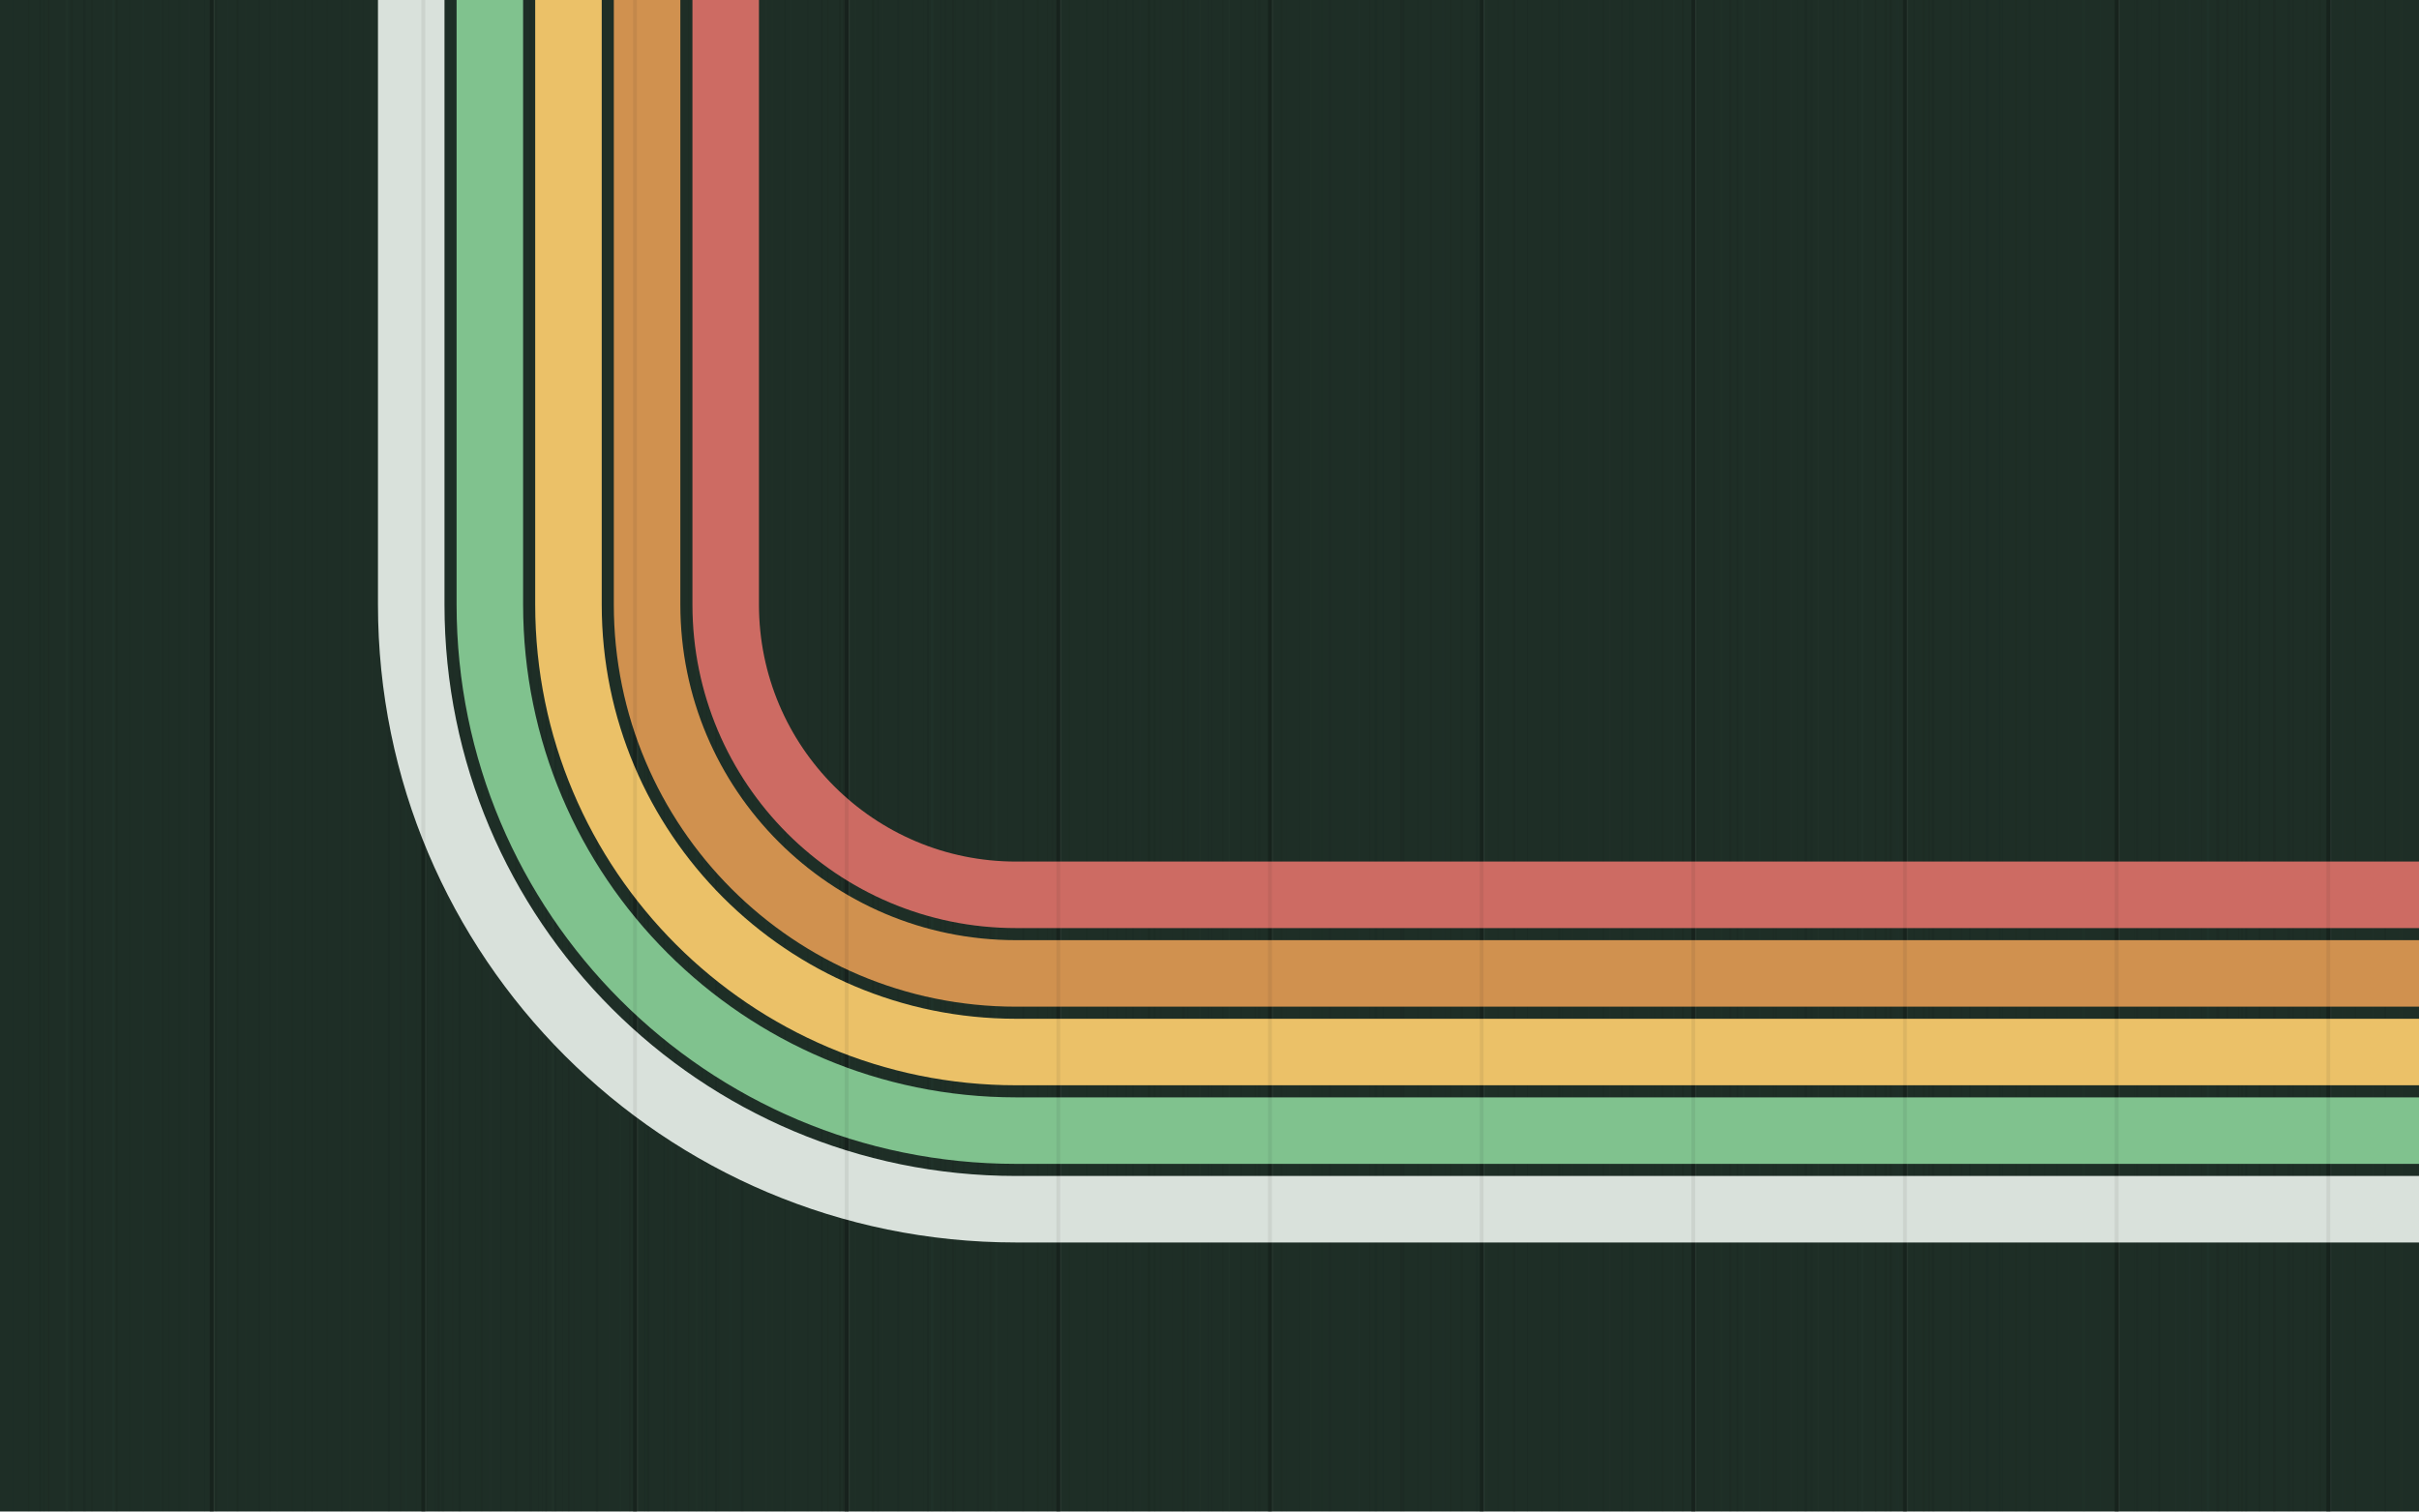
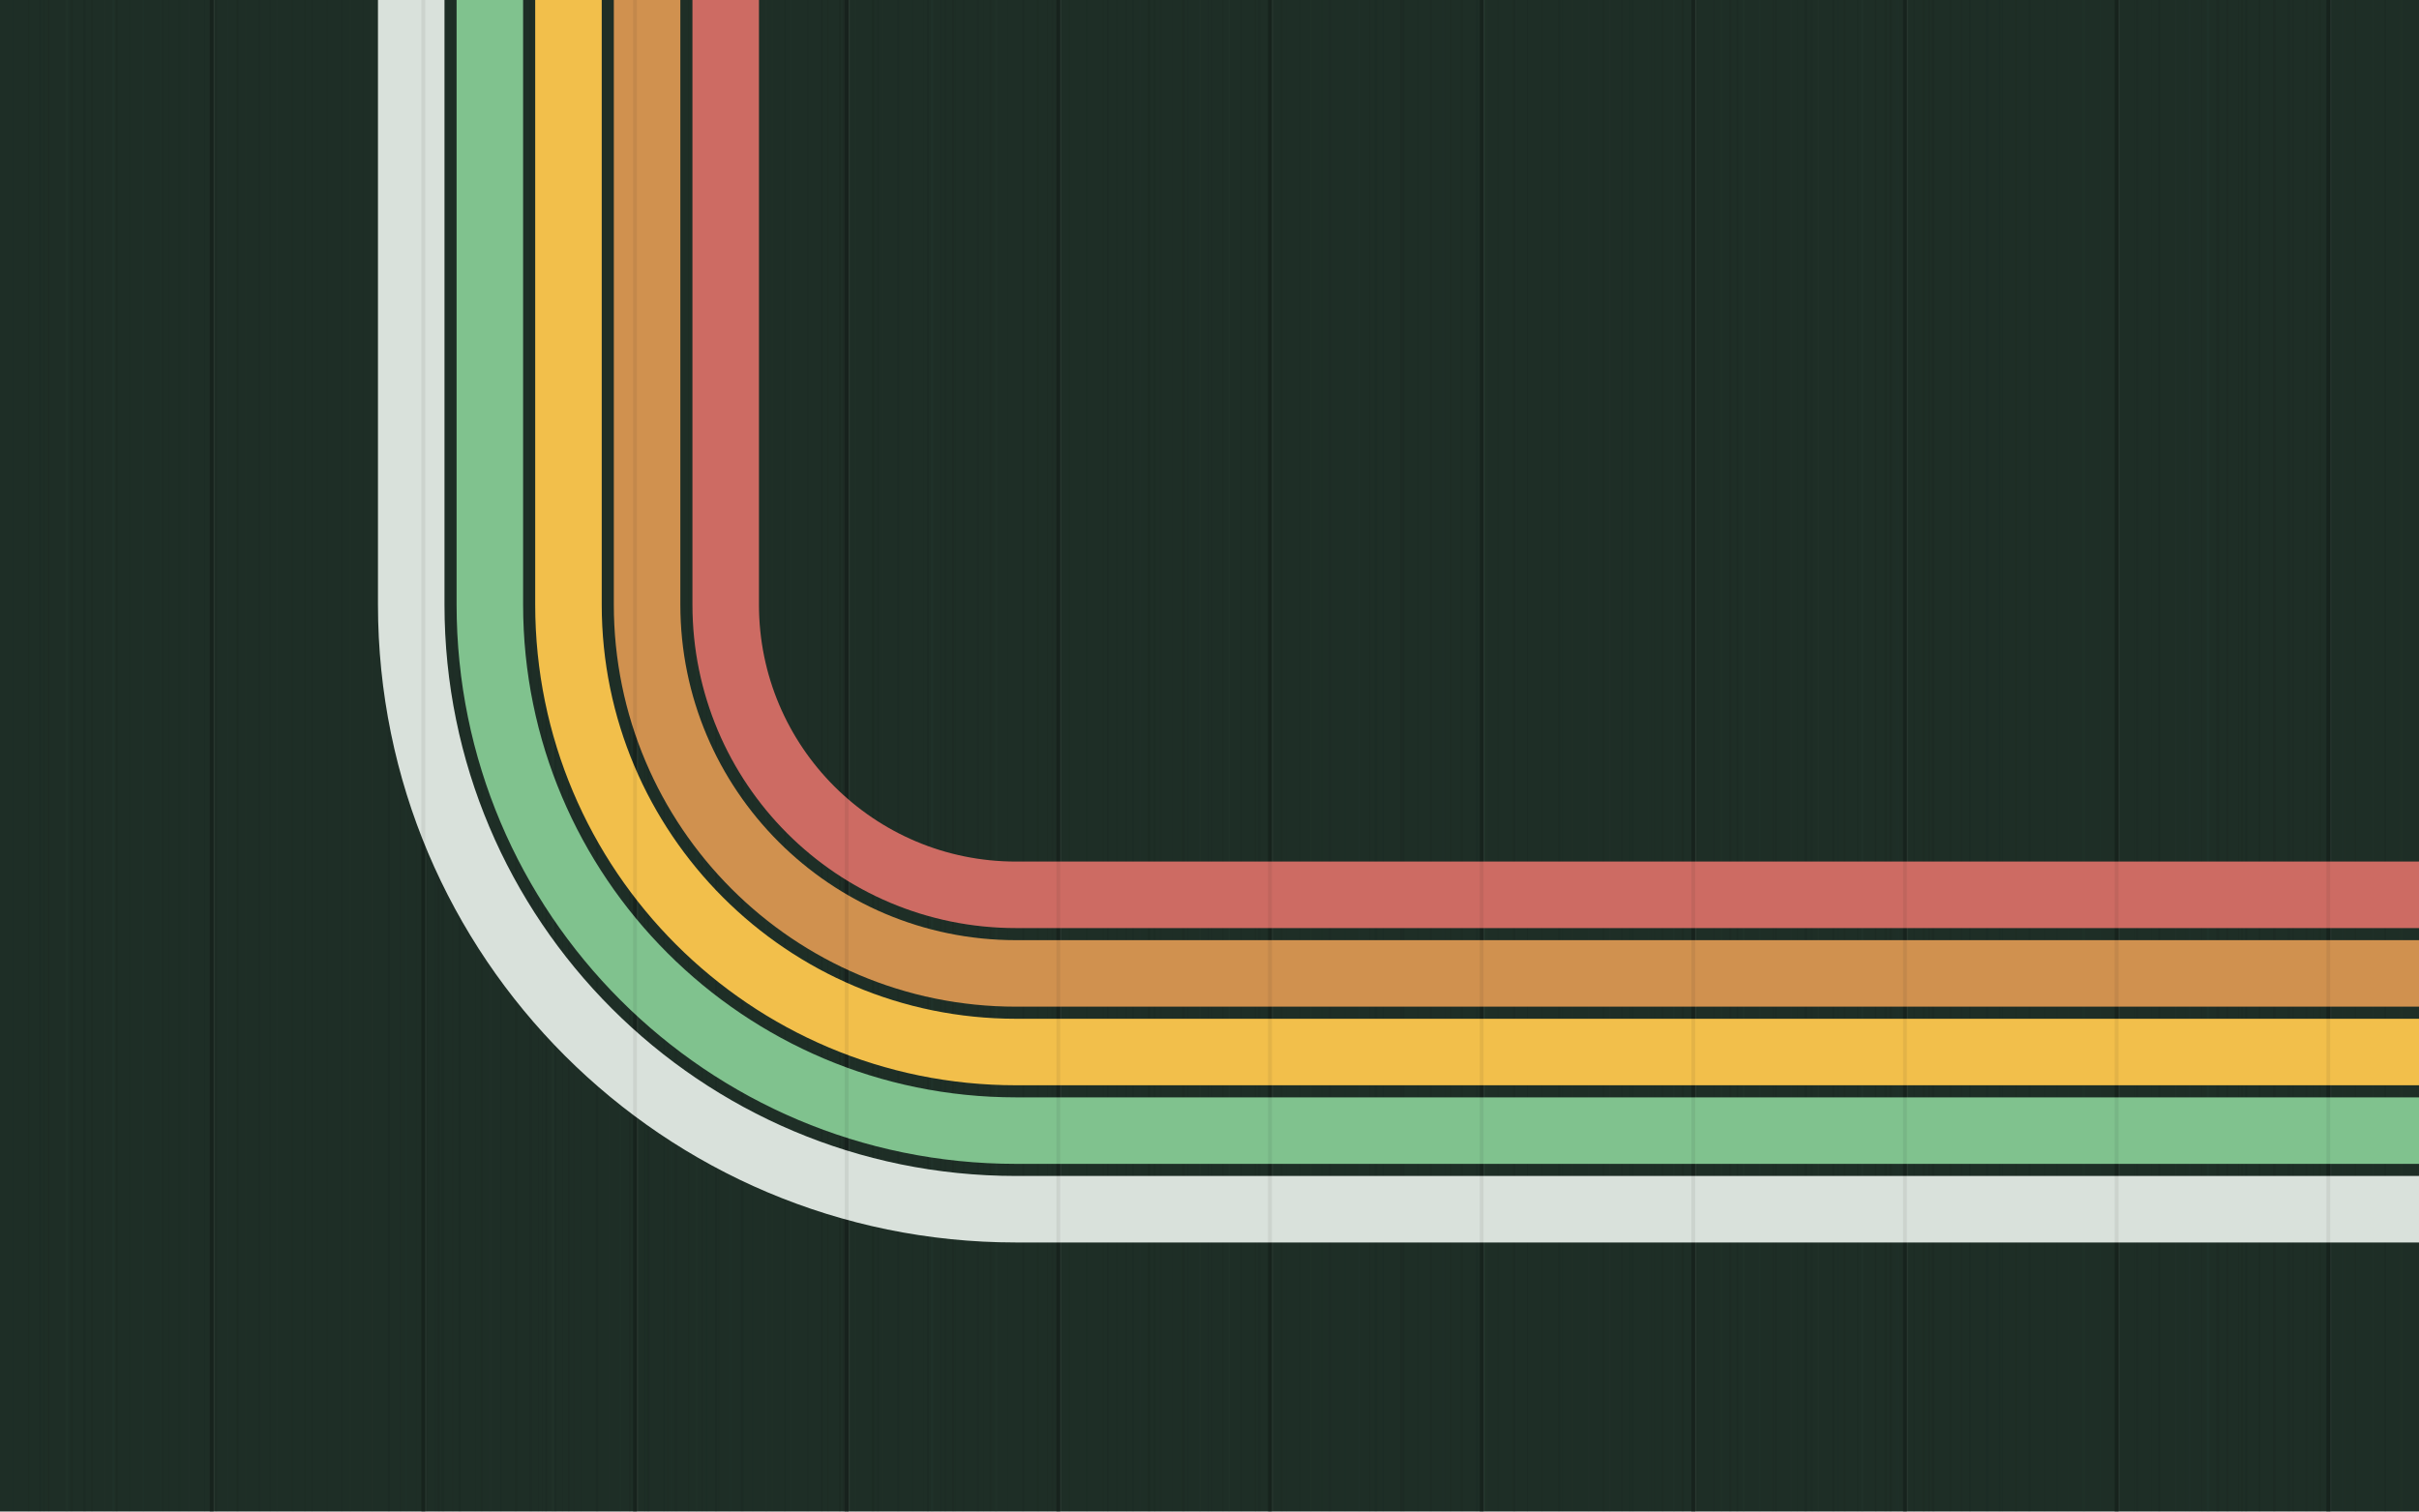
<svg xmlns="http://www.w3.org/2000/svg" viewBox="0 0 1920 1200" width="3840" height="2400">
  <rect x="0" y="0" width="1920" height="1200" fill="#1E2E26" />
  <rect x="9.6" y="0" width="0.9" height="1200" fill="#131A17" fill-opacity="0.052" />
  <rect x="22.2" y="0" width="1.1" height="1200" fill="#131A17" fill-opacity="0.083" />
  <rect x="27.8" y="0" width="0.4" height="1200" fill="#131A17" fill-opacity="0.061" />
  <rect x="31.2" y="0" width="1.3" height="1200" fill="#131A17" fill-opacity="0.098" />
  <rect x="34.6" y="0" width="0.5" height="1200" fill="#131A17" fill-opacity="0.138" />
  <rect x="38.3" y="0" width="0.8" height="1200" fill="#131A17" fill-opacity="0.112" />
  <rect x="51.9" y="0" width="2.2" height="1200" fill="#30463B" fill-opacity="0.115" />
  <rect x="55.8" y="0" width="2" height="1200" fill="#131A17" fill-opacity="0.076" />
  <rect x="66" y="0" width="2.2" height="1200" fill="#131A17" fill-opacity="0.101" />
  <rect x="72.2" y="0" width="1.5" height="1200" fill="#131A17" fill-opacity="0.073" />
  <rect x="82.5" y="0" width="0.8" height="1200" fill="#30463B" fill-opacity="0.086" />
  <rect x="89.2" y="0" width="1.9" height="1200" fill="#30463B" fill-opacity="0.119" />
  <rect x="91.9" y="0" width="1.5" height="1200" fill="#131A17" fill-opacity="0.129" />
  <rect x="102.4" y="0" width="0.8" height="1200" fill="#131A17" fill-opacity="0.082" />
  <rect x="113.3" y="0" width="1" height="1200" fill="#30463B" fill-opacity="0.102" />
  <rect x="126.9" y="0" width="0.8" height="1200" fill="#30463B" fill-opacity="0.074" />
  <rect x="128.9" y="0" width="0.5" height="1200" fill="#131A17" fill-opacity="0.121" />
  <rect x="134.1" y="0" width="0.5" height="1200" fill="#131A17" fill-opacity="0.132" />
  <rect x="141.2" y="0" width="2.1" height="1200" fill="#131A17" fill-opacity="0.041" />
  <rect x="149.1" y="0" width="1.5" height="1200" fill="#30463B" fill-opacity="0.07" />
  <rect x="162.1" y="0" width="0.5" height="1200" fill="#131A17" fill-opacity="0.135" />
  <rect x="171.1" y="0" width="1.2" height="1200" fill="#131A17" fill-opacity="0.111" />
  <rect x="180.6" y="0" width="0.5" height="1200" fill="#30463B" fill-opacity="0.119" />
  <rect x="187.7" y="0" width="1.6" height="1200" fill="#131A17" fill-opacity="0.124" />
  <rect x="194.9" y="0" width="0.5" height="1200" fill="#30463B" fill-opacity="0.063" />
  <rect x="205.5" y="0" width="1.2" height="1200" fill="#131A17" fill-opacity="0.061" />
  <rect x="214" y="0" width="1" height="1200" fill="#131A17" fill-opacity="0.067" />
  <rect x="219.5" y="0" width="1" height="1200" fill="#30463B" fill-opacity="0.071" />
  <rect x="231.7" y="0" width="1.5" height="1200" fill="#131A17" fill-opacity="0.05" />
  <rect x="241.4" y="0" width="1.3" height="1200" fill="#131A17" fill-opacity="0.078" />
  <rect x="247.3" y="0" width="0.7" height="1200" fill="#131A17" fill-opacity="0.135" />
  <rect x="259.5" y="0" width="0.5" height="1200" fill="#131A17" fill-opacity="0.134" />
  <rect x="270.7" y="0" width="1.2" height="1200" fill="#131A17" fill-opacity="0.092" />
  <rect x="277.6" y="0" width="1" height="1200" fill="#30463B" fill-opacity="0.083" />
  <rect x="287.5" y="0" width="0.8" height="1200" fill="#131A17" fill-opacity="0.063" />
  <rect x="295" y="0" width="0.8" height="1200" fill="#30463B" fill-opacity="0.089" />
  <rect x="307.9" y="0" width="1.4" height="1200" fill="#131A17" fill-opacity="0.139" />
  <rect x="317.2" y="0" width="1.4" height="1200" fill="#131A17" fill-opacity="0.058" />
  <rect x="321.9" y="0" width="1.3" height="1200" fill="#30463B" fill-opacity="0.061" />
  <rect x="327.1" y="0" width="0.5" height="1200" fill="#131A17" fill-opacity="0.055" />
  <rect x="329.7" y="0" width="0.8" height="1200" fill="#131A17" fill-opacity="0.05" />
  <rect x="338.3" y="0" width="0.9" height="1200" fill="#131A17" fill-opacity="0.108" />
  <rect x="345" y="0" width="1.6" height="1200" fill="#131A17" fill-opacity="0.044" />
  <rect x="347.5" y="0" width="1.8" height="1200" fill="#131A17" fill-opacity="0.111" />
  <rect x="350.6" y="0" width="2" height="1200" fill="#131A17" fill-opacity="0.119" />
  <rect x="359.1" y="0" width="0.6" height="1200" fill="#131A17" fill-opacity="0.117" />
  <rect x="363.9" y="0" width="2.1" height="1200" fill="#131A17" fill-opacity="0.135" />
  <rect x="377" y="0" width="0.7" height="1200" fill="#131A17" fill-opacity="0.043" />
  <rect x="381.5" y="0" width="1.5" height="1200" fill="#131A17" fill-opacity="0.081" />
  <rect x="388.2" y="0" width="2" height="1200" fill="#30463B" fill-opacity="0.071" />
  <rect x="397.1" y="0" width="0.9" height="1200" fill="#131A17" fill-opacity="0.097" />
  <rect x="408.5" y="0" width="1.8" height="1200" fill="#131A17" fill-opacity="0.08" />
  <rect x="420.2" y="0" width="2.1" height="1200" fill="#131A17" fill-opacity="0.063" />
  <rect x="426.9" y="0" width="0.8" height="1200" fill="#131A17" fill-opacity="0.063" />
  <rect x="430.1" y="0" width="0.6" height="1200" fill="#131A17" fill-opacity="0.104" />
  <rect x="432.8" y="0" width="1.2" height="1200" fill="#131A17" fill-opacity="0.139" />
  <rect x="437.8" y="0" width="2.1" height="1200" fill="#30463B" fill-opacity="0.114" />
  <rect x="440.1" y="0" width="1.7" height="1200" fill="#131A17" fill-opacity="0.102" />
  <rect x="446.1" y="0" width="0.8" height="1200" fill="#131A17" fill-opacity="0.068" />
  <rect x="450.8" y="0" width="1.2" height="1200" fill="#131A17" fill-opacity="0.11" />
  <rect x="455.3" y="0" width="0.6" height="1200" fill="#131A17" fill-opacity="0.081" />
  <rect x="460.8" y="0" width="0.6" height="1200" fill="#131A17" fill-opacity="0.113" />
  <rect x="473" y="0" width="1.9" height="1200" fill="#131A17" fill-opacity="0.135" />
  <rect x="482.5" y="0" width="1.2" height="1200" fill="#30463B" fill-opacity="0.048" />
  <rect x="491.7" y="0" width="1.3" height="1200" fill="#30463B" fill-opacity="0.077" />
  <rect x="499.2" y="0" width="1.3" height="1200" fill="#131A17" fill-opacity="0.11" />
  <rect x="511.1" y="0" width="1.1" height="1200" fill="#131A17" fill-opacity="0.098" />
  <rect x="513.4" y="0" width="2" height="1200" fill="#131A17" fill-opacity="0.132" />
  <rect x="526.4" y="0" width="1.3" height="1200" fill="#131A17" fill-opacity="0.088" />
  <rect x="529.4" y="0" width="1" height="1200" fill="#131A17" fill-opacity="0.069" />
  <rect x="532.7" y="0" width="0.8" height="1200" fill="#30463B" fill-opacity="0.081" />
  <rect x="535.8" y="0" width="1.9" height="1200" fill="#131A17" fill-opacity="0.061" />
  <rect x="546.2" y="0" width="0.8" height="1200" fill="#131A17" fill-opacity="0.118" />
  <rect x="552.4" y="0" width="0.9" height="1200" fill="#30463B" fill-opacity="0.134" />
  <rect x="556.8" y="0" width="0.9" height="1200" fill="#131A17" fill-opacity="0.06" />
  <rect x="560.2" y="0" width="1.7" height="1200" fill="#131A17" fill-opacity="0.051" />
  <rect x="567.5" y="0" width="1.8" height="1200" fill="#131A17" fill-opacity="0.131" />
  <rect x="570.3" y="0" width="0.6" height="1200" fill="#131A17" fill-opacity="0.118" />
  <rect x="578.2" y="0" width="2.1" height="1200" fill="#30463B" fill-opacity="0.054" />
  <rect x="588" y="0" width="2.2" height="1200" fill="#131A17" fill-opacity="0.102" />
  <rect x="596.8" y="0" width="1.2" height="1200" fill="#131A17" fill-opacity="0.045" />
  <rect x="607.5" y="0" width="1.7" height="1200" fill="#30463B" fill-opacity="0.082" />
  <rect x="612.4" y="0" width="1.8" height="1200" fill="#30463B" fill-opacity="0.047" />
  <rect x="622.4" y="0" width="1" height="1200" fill="#131A17" fill-opacity="0.122" />
  <rect x="627.3" y="0" width="0.5" height="1200" fill="#30463B" fill-opacity="0.071" />
  <rect x="640.1" y="0" width="1.9" height="1200" fill="#131A17" fill-opacity="0.056" />
  <rect x="651.7" y="0" width="1.2" height="1200" fill="#131A17" fill-opacity="0.129" />
  <rect x="656.7" y="0" width="1.2" height="1200" fill="#131A17" fill-opacity="0.076" />
  <rect x="665.8" y="0" width="1.6" height="1200" fill="#131A17" fill-opacity="0.122" />
  <rect x="669" y="0" width="2.2" height="1200" fill="#131A17" fill-opacity="0.108" />
  <rect x="672" y="0" width="1.5" height="1200" fill="#131A17" fill-opacity="0.135" />
  <rect x="678.6" y="0" width="1.1" height="1200" fill="#30463B" fill-opacity="0.064" />
  <rect x="691.8" y="0" width="2.1" height="1200" fill="#131A17" fill-opacity="0.127" />
  <rect x="696" y="0" width="1.7" height="1200" fill="#131A17" fill-opacity="0.121" />
  <rect x="700.2" y="0" width="0.7" height="1200" fill="#30463B" fill-opacity="0.067" />
  <rect x="712" y="0" width="1.9" height="1200" fill="#131A17" fill-opacity="0.088" />
  <rect x="723.7" y="0" width="1.5" height="1200" fill="#131A17" fill-opacity="0.05" />
  <rect x="732.6" y="0" width="0.5" height="1200" fill="#131A17" fill-opacity="0.091" />
  <rect x="735.7" y="0" width="1.6" height="1200" fill="#131A17" fill-opacity="0.139" />
  <rect x="738.8" y="0" width="2" height="1200" fill="#30463B" fill-opacity="0.121" />
  <rect x="746" y="0" width="1.1" height="1200" fill="#131A17" fill-opacity="0.072" />
  <rect x="749.7" y="0" width="1.1" height="1200" fill="#131A17" fill-opacity="0.104" />
  <rect x="755.7" y="0" width="1.6" height="1200" fill="#131A17" fill-opacity="0.105" />
  <rect x="757.7" y="0" width="0.9" height="1200" fill="#131A17" fill-opacity="0.077" />
  <rect x="763.6" y="0" width="1.6" height="1200" fill="#131A17" fill-opacity="0.055" />
  <rect x="775.2" y="0" width="2" height="1200" fill="#131A17" fill-opacity="0.063" />
  <rect x="780.4" y="0" width="0.6" height="1200" fill="#131A17" fill-opacity="0.083" />
  <rect x="785.4" y="0" width="1.2" height="1200" fill="#131A17" fill-opacity="0.069" />
  <rect x="789.7" y="0" width="1.8" height="1200" fill="#30463B" fill-opacity="0.125" />
  <rect x="799.6" y="0" width="0.6" height="1200" fill="#131A17" fill-opacity="0.097" />
  <rect x="811.3" y="0" width="1.4" height="1200" fill="#131A17" fill-opacity="0.101" />
  <rect x="823.1" y="0" width="1.6" height="1200" fill="#131A17" fill-opacity="0.079" />
  <rect x="831" y="0" width="0.8" height="1200" fill="#131A17" fill-opacity="0.076" />
  <rect x="834.6" y="0" width="1.2" height="1200" fill="#131A17" fill-opacity="0.057" />
  <rect x="848.5" y="0" width="0.6" height="1200" fill="#131A17" fill-opacity="0.118" />
  <rect x="862.3" y="0" width="0.9" height="1200" fill="#131A17" fill-opacity="0.124" />
  <rect x="875.3" y="0" width="1" height="1200" fill="#131A17" fill-opacity="0.054" />
  <rect x="878.6" y="0" width="1.2" height="1200" fill="#131A17" fill-opacity="0.139" />
  <rect x="885.9" y="0" width="0.7" height="1200" fill="#131A17" fill-opacity="0.057" />
  <rect x="893.8" y="0" width="0.8" height="1200" fill="#131A17" fill-opacity="0.099" />
  <rect x="898.5" y="0" width="1.6" height="1200" fill="#131A17" fill-opacity="0.089" />
  <rect x="904.2" y="0" width="1.1" height="1200" fill="#30463B" fill-opacity="0.052" />
  <rect x="911" y="0" width="2.1" height="1200" fill="#131A17" fill-opacity="0.127" />
  <rect x="916.1" y="0" width="0.9" height="1200" fill="#131A17" fill-opacity="0.121" />
  <rect x="920.6" y="0" width="1.3" height="1200" fill="#131A17" fill-opacity="0.044" />
  <rect x="930.1" y="0" width="0.5" height="1200" fill="#131A17" fill-opacity="0.065" />
  <rect x="938.2" y="0" width="2" height="1200" fill="#131A17" fill-opacity="0.112" />
  <rect x="942.6" y="0" width="0.8" height="1200" fill="#131A17" fill-opacity="0.088" />
  <rect x="951.8" y="0" width="1.1" height="1200" fill="#30463B" fill-opacity="0.127" />
  <rect x="958.5" y="0" width="1.2" height="1200" fill="#131A17" fill-opacity="0.063" />
  <rect x="961.4" y="0" width="0.7" height="1200" fill="#131A17" fill-opacity="0.076" />
  <rect x="970.2" y="0" width="0.9" height="1200" fill="#131A17" fill-opacity="0.101" />
  <rect x="975" y="0" width="1.1" height="1200" fill="#30463B" fill-opacity="0.133" />
  <rect x="984.9" y="0" width="0.8" height="1200" fill="#131A17" fill-opacity="0.1" />
  <rect x="996" y="0" width="0.8" height="1200" fill="#131A17" fill-opacity="0.119" />
  <rect x="998.4" y="0" width="1.9" height="1200" fill="#131A17" fill-opacity="0.058" />
  <rect x="1007.2" y="0" width="1.1" height="1200" fill="#30463B" fill-opacity="0.097" />
  <rect x="1016.5" y="0" width="1.6" height="1200" fill="#131A17" fill-opacity="0.07" />
  <rect x="1020.7" y="0" width="0.5" height="1200" fill="#131A17" fill-opacity="0.063" />
  <rect x="1031.9" y="0" width="0.4" height="1200" fill="#131A17" fill-opacity="0.066" />
  <rect x="1040.2" y="0" width="0.7" height="1200" fill="#30463B" fill-opacity="0.125" />
  <rect x="1048.8" y="0" width="0.6" height="1200" fill="#131A17" fill-opacity="0.08" />
  <rect x="1054.5" y="0" width="2.2" height="1200" fill="#131A17" fill-opacity="0.065" />
  <rect x="1067.1" y="0" width="0.9" height="1200" fill="#131A17" fill-opacity="0.052" />
  <rect x="1078.3" y="0" width="1.4" height="1200" fill="#30463B" fill-opacity="0.069" />
  <rect x="1087" y="0" width="0.7" height="1200" fill="#131A17" fill-opacity="0.125" />
  <rect x="1090.9" y="0" width="2.1" height="1200" fill="#131A17" fill-opacity="0.092" />
  <rect x="1097.7" y="0" width="0.5" height="1200" fill="#131A17" fill-opacity="0.138" />
  <rect x="1111.3" y="0" width="1.9" height="1200" fill="#131A17" fill-opacity="0.112" />
  <rect x="1113.5" y="0" width="1.2" height="1200" fill="#131A17" fill-opacity="0.104" />
  <rect x="1125.3" y="0" width="0.6" height="1200" fill="#131A17" fill-opacity="0.113" />
  <rect x="1134.7" y="0" width="1.8" height="1200" fill="#131A17" fill-opacity="0.073" />
  <rect x="1144" y="0" width="1.8" height="1200" fill="#30463B" fill-opacity="0.041" />
  <rect x="1146.9" y="0" width="0.4" height="1200" fill="#131A17" fill-opacity="0.08" />
  <rect x="1150.8" y="0" width="1.2" height="1200" fill="#131A17" fill-opacity="0.083" />
  <rect x="1159.4" y="0" width="1.9" height="1200" fill="#131A17" fill-opacity="0.071" />
  <rect x="1171.4" y="0" width="1.9" height="1200" fill="#131A17" fill-opacity="0.089" />
  <rect x="1176.8" y="0" width="2" height="1200" fill="#30463B" fill-opacity="0.06" />
  <rect x="1179.7" y="0" width="1.3" height="1200" fill="#30463B" fill-opacity="0.049" />
  <rect x="1188.6" y="0" width="0.6" height="1200" fill="#131A17" fill-opacity="0.051" />
  <rect x="1200.9" y="0" width="1.7" height="1200" fill="#131A17" fill-opacity="0.138" />
  <rect x="1203" y="0" width="0.9" height="1200" fill="#30463B" fill-opacity="0.067" />
  <rect x="1211.9" y="0" width="0.8" height="1200" fill="#131A17" fill-opacity="0.13" />
  <rect x="1223.5" y="0" width="0.9" height="1200" fill="#131A17" fill-opacity="0.121" />
  <rect x="1236.7" y="0" width="1.5" height="1200" fill="#131A17" fill-opacity="0.093" />
  <rect x="1239.4" y="0" width="1.5" height="1200" fill="#131A17" fill-opacity="0.044" />
  <rect x="1247.8" y="0" width="0.8" height="1200" fill="#30463B" fill-opacity="0.057" />
  <rect x="1260.3" y="0" width="0.9" height="1200" fill="#30463B" fill-opacity="0.065" />
  <rect x="1272" y="0" width="1.8" height="1200" fill="#131A17" fill-opacity="0.07" />
  <rect x="1277" y="0" width="1.3" height="1200" fill="#30463B" fill-opacity="0.084" />
  <rect x="1287" y="0" width="0.9" height="1200" fill="#131A17" fill-opacity="0.111" />
  <rect x="1293.1" y="0" width="1.4" height="1200" fill="#131A17" fill-opacity="0.091" />
  <rect x="1295.2" y="0" width="1.6" height="1200" fill="#131A17" fill-opacity="0.09" />
  <rect x="1308.1" y="0" width="0.6" height="1200" fill="#30463B" fill-opacity="0.059" />
  <rect x="1310.8" y="0" width="0.6" height="1200" fill="#131A17" fill-opacity="0.061" />
  <rect x="1313" y="0" width="0.7" height="1200" fill="#131A17" fill-opacity="0.049" />
  <rect x="1319" y="0" width="1.3" height="1200" fill="#131A17" fill-opacity="0.117" />
  <rect x="1327.9" y="0" width="1.4" height="1200" fill="#30463B" fill-opacity="0.096" />
  <rect x="1334.9" y="0" width="1.6" height="1200" fill="#131A17" fill-opacity="0.127" />
  <rect x="1345.9" y="0" width="2.1" height="1200" fill="#131A17" fill-opacity="0.04" />
  <rect x="1359.6" y="0" width="1.3" height="1200" fill="#131A17" fill-opacity="0.056" />
  <rect x="1365.9" y="0" width="1" height="1200" fill="#30463B" fill-opacity="0.101" />
  <rect x="1372.5" y="0" width="1.8" height="1200" fill="#131A17" fill-opacity="0.106" />
  <rect x="1378.2" y="0" width="1.5" height="1200" fill="#131A17" fill-opacity="0.098" />
  <rect x="1383.4" y="0" width="1.2" height="1200" fill="#30463B" fill-opacity="0.13" />
  <rect x="1396.1" y="0" width="1.5" height="1200" fill="#30463B" fill-opacity="0.072" />
  <rect x="1406.4" y="0" width="1.5" height="1200" fill="#131A17" fill-opacity="0.065" />
  <rect x="1409" y="0" width="1.2" height="1200" fill="#131A17" fill-opacity="0.069" />
  <rect x="1421.1" y="0" width="1.2" height="1200" fill="#30463B" fill-opacity="0.064" />
  <rect x="1426.2" y="0" width="0.6" height="1200" fill="#131A17" fill-opacity="0.084" />
  <rect x="1432.1" y="0" width="2.1" height="1200" fill="#131A17" fill-opacity="0.137" />
  <rect x="1437.4" y="0" width="1.7" height="1200" fill="#131A17" fill-opacity="0.065" />
  <rect x="1442.8" y="0" width="0.9" height="1200" fill="#30463B" fill-opacity="0.129" />
  <rect x="1454.3" y="0" width="1.7" height="1200" fill="#131A17" fill-opacity="0.099" />
  <rect x="1458.9" y="0" width="0.6" height="1200" fill="#131A17" fill-opacity="0.101" />
  <rect x="1463.4" y="0" width="1.6" height="1200" fill="#131A17" fill-opacity="0.082" />
  <rect x="1474" y="0" width="0.9" height="1200" fill="#131A17" fill-opacity="0.119" />
  <rect x="1477.2" y="0" width="1.9" height="1200" fill="#30463B" fill-opacity="0.138" />
  <rect x="1488.3" y="0" width="1.1" height="1200" fill="#131A17" fill-opacity="0.13" />
  <rect x="1495.7" y="0" width="1.9" height="1200" fill="#131A17" fill-opacity="0.084" />
  <rect x="1499.7" y="0" width="1.8" height="1200" fill="#131A17" fill-opacity="0.127" />
  <rect x="1505.9" y="0" width="1.6" height="1200" fill="#30463B" fill-opacity="0.055" />
  <rect x="1518.5" y="0" width="1.4" height="1200" fill="#131A17" fill-opacity="0.063" />
  <rect x="1526" y="0" width="1.7" height="1200" fill="#131A17" fill-opacity="0.117" />
  <rect x="1530.6" y="0" width="0.9" height="1200" fill="#131A17" fill-opacity="0.101" />
  <rect x="1533.6" y="0" width="1.9" height="1200" fill="#131A17" fill-opacity="0.132" />
  <rect x="1547.3" y="0" width="1.2" height="1200" fill="#131A17" fill-opacity="0.074" />
  <rect x="1556.2" y="0" width="1.7" height="1200" fill="#131A17" fill-opacity="0.061" />
  <rect x="1563.1" y="0" width="1.2" height="1200" fill="#131A17" fill-opacity="0.139" />
  <rect x="1576.2" y="0" width="2.1" height="1200" fill="#131A17" fill-opacity="0.087" />
  <rect x="1586.4" y="0" width="1.7" height="1200" fill="#131A17" fill-opacity="0.087" />
  <rect x="1588.8" y="0" width="0.9" height="1200" fill="#131A17" fill-opacity="0.094" />
  <rect x="1599.3" y="0" width="1.8" height="1200" fill="#131A17" fill-opacity="0.078" />
  <rect x="1609.9" y="0" width="1.8" height="1200" fill="#131A17" fill-opacity="0.094" />
  <rect x="1622.2" y="0" width="1" height="1200" fill="#131A17" fill-opacity="0.067" />
  <rect x="1632.6" y="0" width="0.5" height="1200" fill="#131A17" fill-opacity="0.087" />
  <rect x="1641.1" y="0" width="0.6" height="1200" fill="#30463B" fill-opacity="0.05" />
  <rect x="1653.1" y="0" width="2.2" height="1200" fill="#30463B" fill-opacity="0.1" />
  <rect x="1666.6" y="0" width="0.4" height="1200" fill="#30463B" fill-opacity="0.056" />
  <rect x="1680.5" y="0" width="1.3" height="1200" fill="#131A17" fill-opacity="0.056" />
  <rect x="1693.5" y="0" width="0.6" height="1200" fill="#131A17" fill-opacity="0.092" />
  <rect x="1695.6" y="0" width="1.7" height="1200" fill="#131A17" fill-opacity="0.065" />
  <rect x="1707.2" y="0" width="0.4" height="1200" fill="#131A17" fill-opacity="0.061" />
  <rect x="1713.1" y="0" width="1.5" height="1200" fill="#131A17" fill-opacity="0.139" />
  <rect x="1726.4" y="0" width="1.1" height="1200" fill="#30463B" fill-opacity="0.085" />
  <rect x="1734.5" y="0" width="0.4" height="1200" fill="#131A17" fill-opacity="0.082" />
  <rect x="1737.4" y="0" width="0.8" height="1200" fill="#30463B" fill-opacity="0.103" />
  <rect x="1747.3" y="0" width="0.9" height="1200" fill="#131A17" fill-opacity="0.105" />
  <rect x="1751.6" y="0" width="2.1" height="1200" fill="#30463B" fill-opacity="0.12" />
  <rect x="1759.1" y="0" width="2.1" height="1200" fill="#131A17" fill-opacity="0.111" />
  <rect x="1767.2" y="0" width="1.7" height="1200" fill="#131A17" fill-opacity="0.109" />
  <rect x="1776.7" y="0" width="0.5" height="1200" fill="#131A17" fill-opacity="0.129" />
  <rect x="1778.8" y="0" width="1.3" height="1200" fill="#131A17" fill-opacity="0.129" />
  <rect x="1782" y="0" width="1.6" height="1200" fill="#131A17" fill-opacity="0.131" />
  <rect x="1792.8" y="0" width="1.3" height="1200" fill="#131A17" fill-opacity="0.125" />
  <rect x="1804.1" y="0" width="1.9" height="1200" fill="#131A17" fill-opacity="0.106" />
  <rect x="1815.7" y="0" width="2.1" height="1200" fill="#131A17" fill-opacity="0.065" />
  <rect x="1819.5" y="0" width="1.3" height="1200" fill="#131A17" fill-opacity="0.067" />
  <rect x="1829.6" y="0" width="1.9" height="1200" fill="#131A17" fill-opacity="0.059" />
  <rect x="1835.5" y="0" width="0.8" height="1200" fill="#131A17" fill-opacity="0.044" />
  <rect x="1840.6" y="0" width="1.9" height="1200" fill="#131A17" fill-opacity="0.079" />
  <rect x="1849" y="0" width="1.6" height="1200" fill="#131A17" fill-opacity="0.136" />
  <rect x="1859.2" y="0" width="1.9" height="1200" fill="#30463B" fill-opacity="0.055" />
  <rect x="1869" y="0" width="1.3" height="1200" fill="#131A17" fill-opacity="0.115" />
  <rect x="1882.6" y="0" width="1.7" height="1200" fill="#30463B" fill-opacity="0.081" />
  <rect x="1892.6" y="0" width="1.3" height="1200" fill="#131A17" fill-opacity="0.104" />
  <rect x="1904.4" y="0" width="1.9" height="1200" fill="#30463B" fill-opacity="0.047" />
  <rect x="1906.5" y="0" width="0.4" height="1200" fill="#30463B" fill-opacity="0.13" />
  <rect x="1918" y="0" width="0.4" height="1200" fill="#131A17" fill-opacity="0.08" />
  <rect x="1922.8" y="0" width="2" height="1200" fill="#131A17" fill-opacity="0.115" />
  <rect x="166.5" y="0" width="3" height="1200" fill="#131A17" fill-opacity="0.5" />
  <rect x="169.5" y="0" width="1" height="1200" fill="#E9EEEC" fill-opacity="0.05" />
  <rect x="334.5" y="0" width="3" height="1200" fill="#131A17" fill-opacity="0.5" />
  <rect x="337.5" y="0" width="1" height="1200" fill="#E9EEEC" fill-opacity="0.05" />
  <rect x="502.5" y="0" width="3" height="1200" fill="#131A17" fill-opacity="0.5" />
  <rect x="505.5" y="0" width="1" height="1200" fill="#E9EEEC" fill-opacity="0.05" />
  <rect x="670.5" y="0" width="3" height="1200" fill="#131A17" fill-opacity="0.5" />
  <rect x="673.5" y="0" width="1" height="1200" fill="#E9EEEC" fill-opacity="0.05" />
  <rect x="838.5" y="0" width="3" height="1200" fill="#131A17" fill-opacity="0.5" />
  <rect x="841.5" y="0" width="1" height="1200" fill="#E9EEEC" fill-opacity="0.05" />
  <rect x="1006.5" y="0" width="3" height="1200" fill="#131A17" fill-opacity="0.5" />
  <rect x="1009.5" y="0" width="1" height="1200" fill="#E9EEEC" fill-opacity="0.05" />
  <rect x="1174.5" y="0" width="3" height="1200" fill="#131A17" fill-opacity="0.5" />
  <rect x="1177.5" y="0" width="1" height="1200" fill="#E9EEEC" fill-opacity="0.05" />
  <rect x="1342.5" y="0" width="3" height="1200" fill="#131A17" fill-opacity="0.5" />
  <rect x="1345.5" y="0" width="1" height="1200" fill="#E9EEEC" fill-opacity="0.05" />
  <rect x="1510.5" y="0" width="3" height="1200" fill="#131A17" fill-opacity="0.5" />
  <rect x="1513.5" y="0" width="1" height="1200" fill="#E9EEEC" fill-opacity="0.05" />
  <rect x="1678.5" y="0" width="3" height="1200" fill="#131A17" fill-opacity="0.5" />
  <rect x="1681.5" y="0" width="1" height="1200" fill="#E9EEEC" fill-opacity="0.05" />
  <rect x="1846.5" y="0" width="3" height="1200" fill="#131A17" fill-opacity="0.5" />
  <rect x="1849.5" y="0" width="1" height="1200" fill="#E9EEEC" fill-opacity="0.05" />
  <path d="M 576 -10 V 480 A 230.4 230.4 0 0 0 806.4 710.4 H 1930" fill="none" stroke="#CD6B63" stroke-width="52.8" />
  <path d="M 513.6 -10 V 480 A 292.8 292.8 0 0 0 806.4 772.8 H 1930" fill="none" stroke="#D0914F" stroke-width="52.8" />
-   <path d="M 451.2 -10 V 480 A 355.2 355.2 0 0 0 806.4 835.2 H 1930" fill="none" stroke="#EBC168" stroke-width="52.8" />
+   <path d="M 451.2 -10 V 480 A 355.2 355.2 0 0 0 806.4 835.2 H 1930" fill="none" stroke="#F2BF4B" stroke-width="52.8" />
  <path d="M 388.8 -10 V 480 A 417.6 417.6 0 0 0 806.4 897.6 H 1930" fill="none" stroke="#80C28E" stroke-width="52.8" />
  <path d="M 326.4 -10 V 480 A 480 480 0 0 0 806.4 960 H 1930" fill="none" stroke="#D9E1DB" stroke-width="52.8" />
  <rect x="166.5" y="0" width="3" height="1200" fill="#131A17" fill-opacity="0.07" />
  <rect x="334.5" y="0" width="3" height="1200" fill="#131A17" fill-opacity="0.07" />
  <rect x="502.5" y="0" width="3" height="1200" fill="#131A17" fill-opacity="0.07" />
  <rect x="670.5" y="0" width="3" height="1200" fill="#131A17" fill-opacity="0.07" />
  <rect x="838.5" y="0" width="3" height="1200" fill="#131A17" fill-opacity="0.07" />
  <rect x="1006.5" y="0" width="3" height="1200" fill="#131A17" fill-opacity="0.07" />
  <rect x="1174.5" y="0" width="3" height="1200" fill="#131A17" fill-opacity="0.07" />
  <rect x="1342.5" y="0" width="3" height="1200" fill="#131A17" fill-opacity="0.07" />
  <rect x="1510.5" y="0" width="3" height="1200" fill="#131A17" fill-opacity="0.07" />
  <rect x="1678.5" y="0" width="3" height="1200" fill="#131A17" fill-opacity="0.07" />
  <rect x="1846.5" y="0" width="3" height="1200" fill="#131A17" fill-opacity="0.07" />
</svg>
